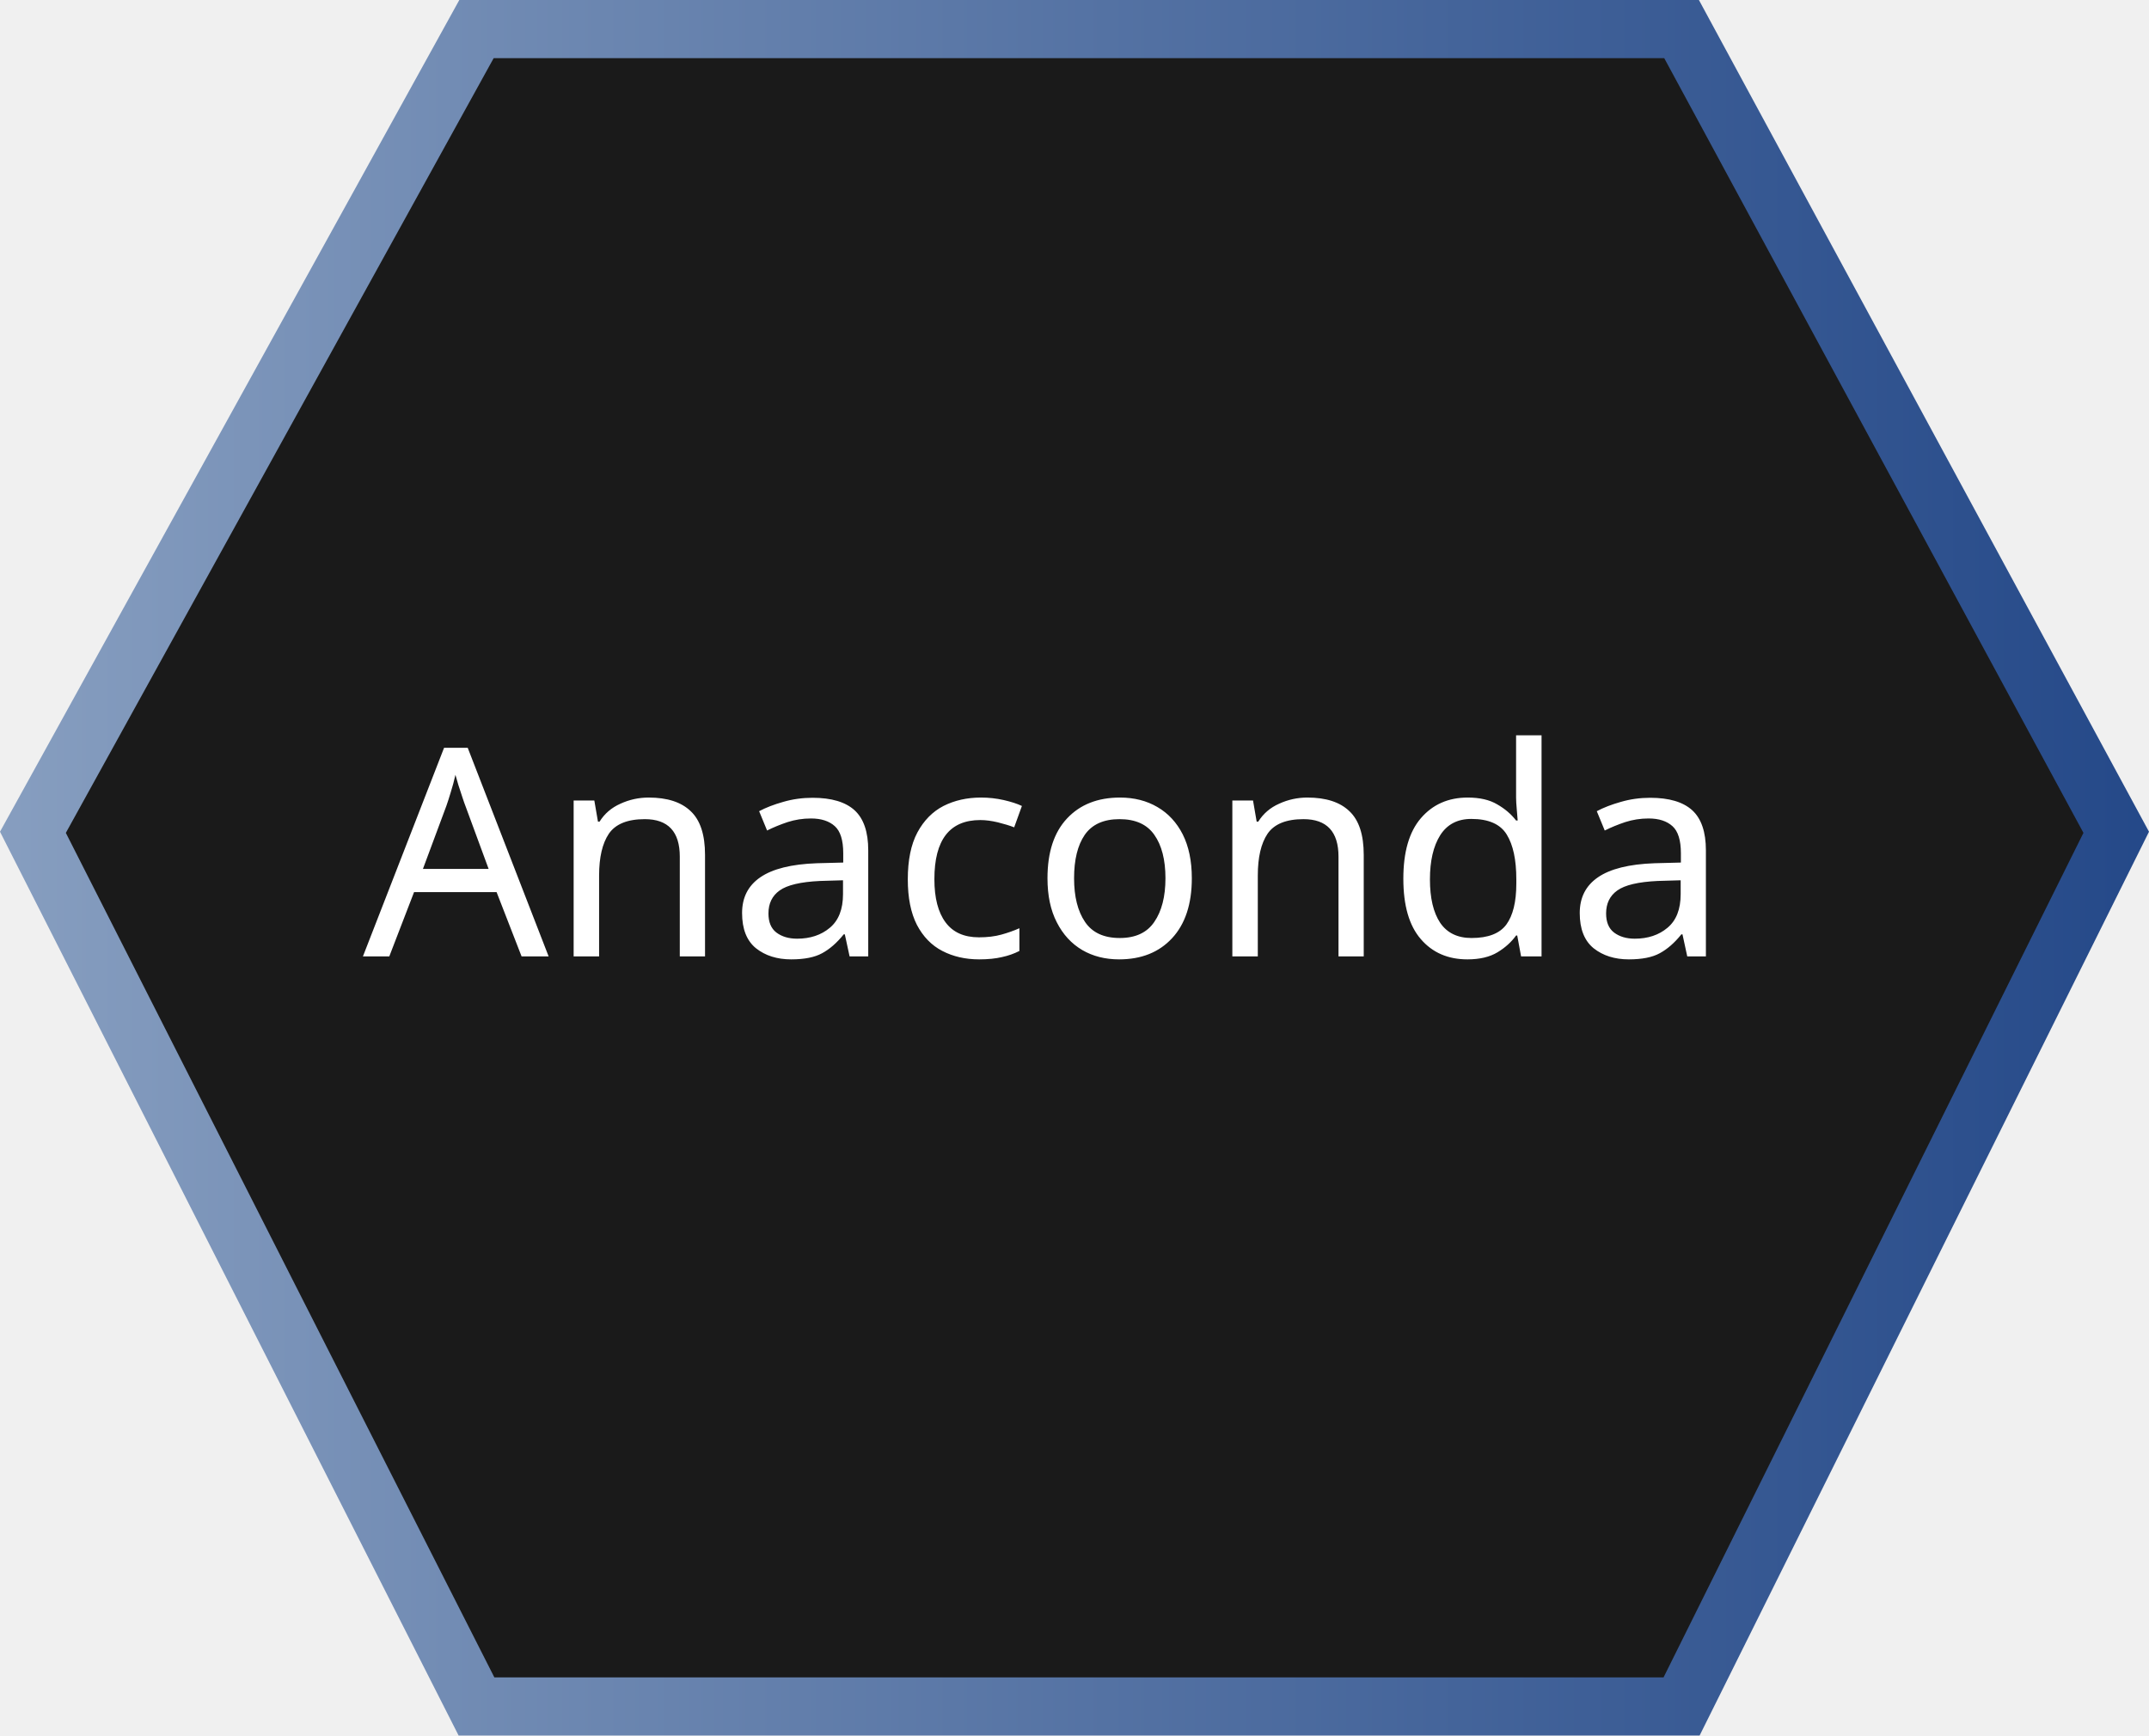
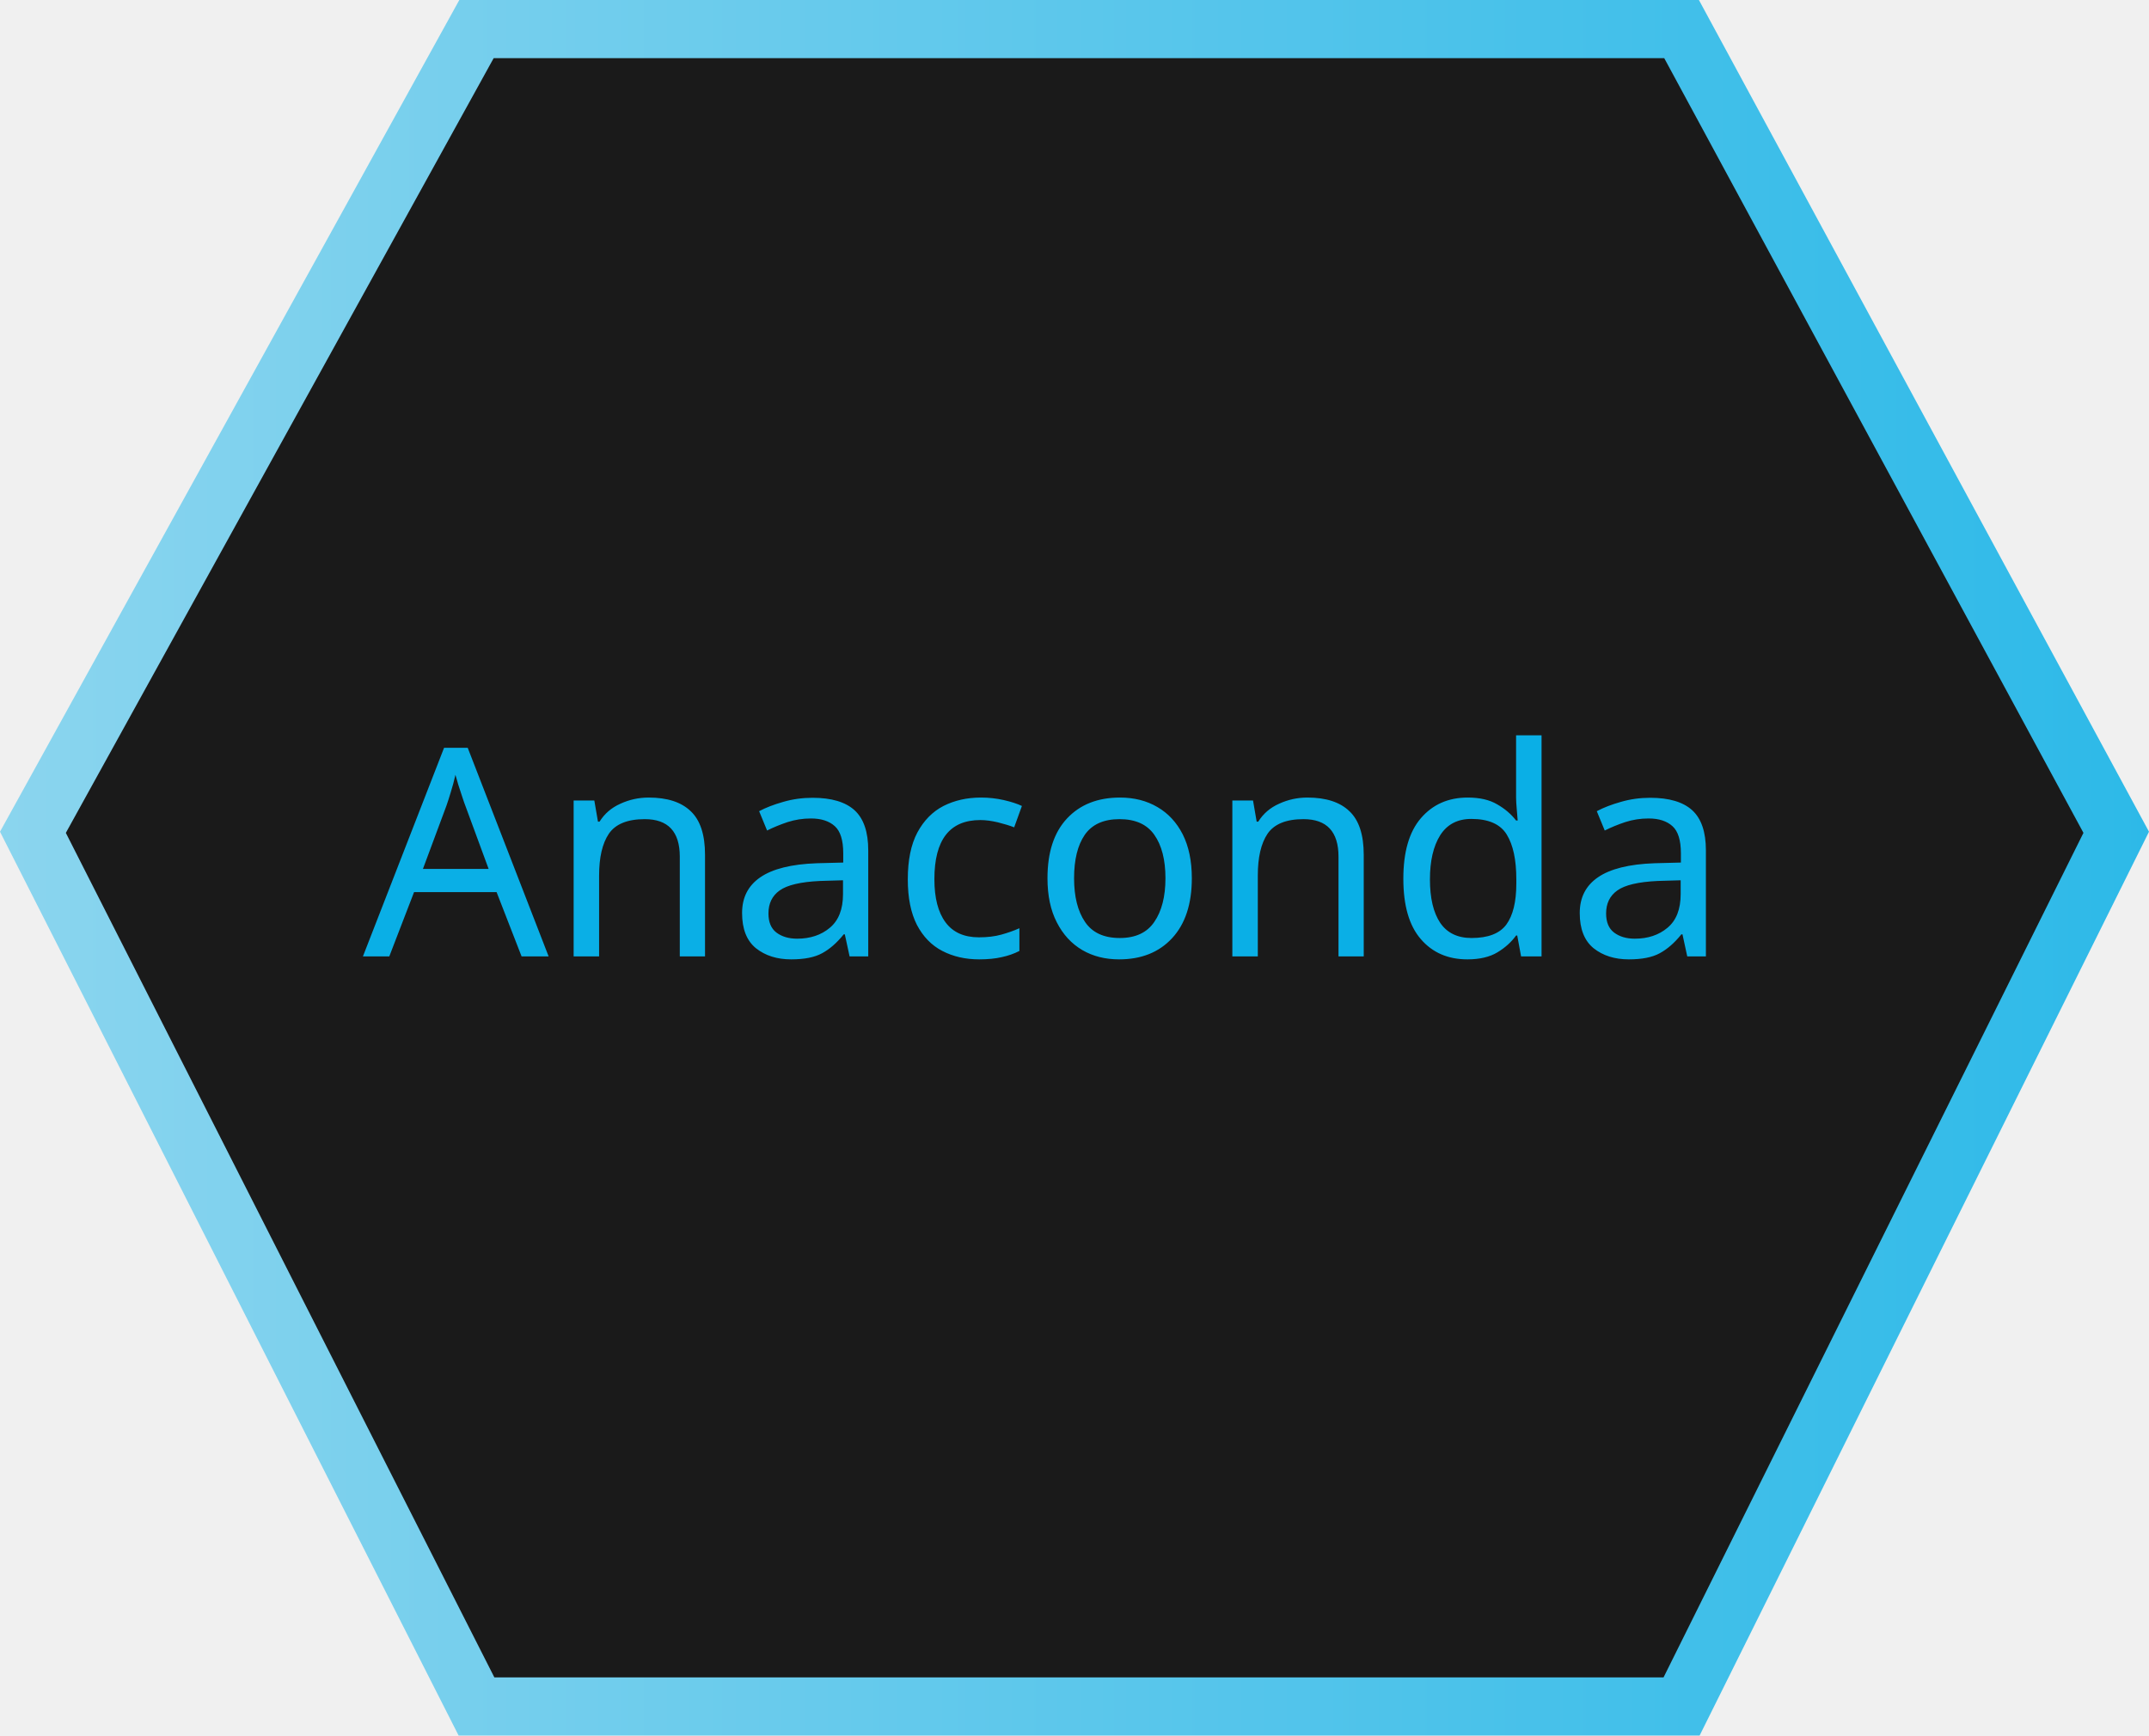
<svg xmlns="http://www.w3.org/2000/svg" width="147.716" height="119.32" viewBox="0 0 147.716 119.32">
  <g id="tools5" transform="translate(-209.054 -792.244)">
    <path id="Path_1" data-name="Path 1" d="M241.806,794.244h82.835l29.876,55.223-29.876,60.1H241.806l-30.489-60.1Z" fill="rgba(10%,10%,10%,1)" stroke="url(#linear-gradient)" stroke-width="4" />
-     <text id="Anaconda_" data-name="Anaconda " transform="translate(234 858)" fill="#fff" font-size="20" font-family="SegoeUIBlack, Segoe UI">
+     <text id="Anaconda_" data-name="Anaconda " transform="translate(234 858)" fill="rgba(10, 175, 230, 1)" font-size="20" font-family="SegoeUIBlack, Segoe UI">
      <tspan x="0" y="0">Anaconda</tspan>
      <tspan x="0" y="27" />
    </text>
  </g>
  <defs>
    <linearGradient id="linear-gradient" x1="-100%" y1="0" x2="200%" y2="0">
      <stop offset="0" stop-color="rgba(228,239,244,1)">
        <animate attributeName="offset" values="0;0.2;0.5" dur="2s" repeatCount="indefinite" />
      </stop>
-       <stop offset="0.8" stop-color="rgba(0,41,116,1)">
+       <stop offset="0.8" stop-color="rgba(10, 175, 230, 1)">
        <animate attributeName="offset" values="0.5;0.7;0.8;1" dur="2s" repeatCount="indefinite" />
      </stop>
    </linearGradient>
  </defs>
</svg>
